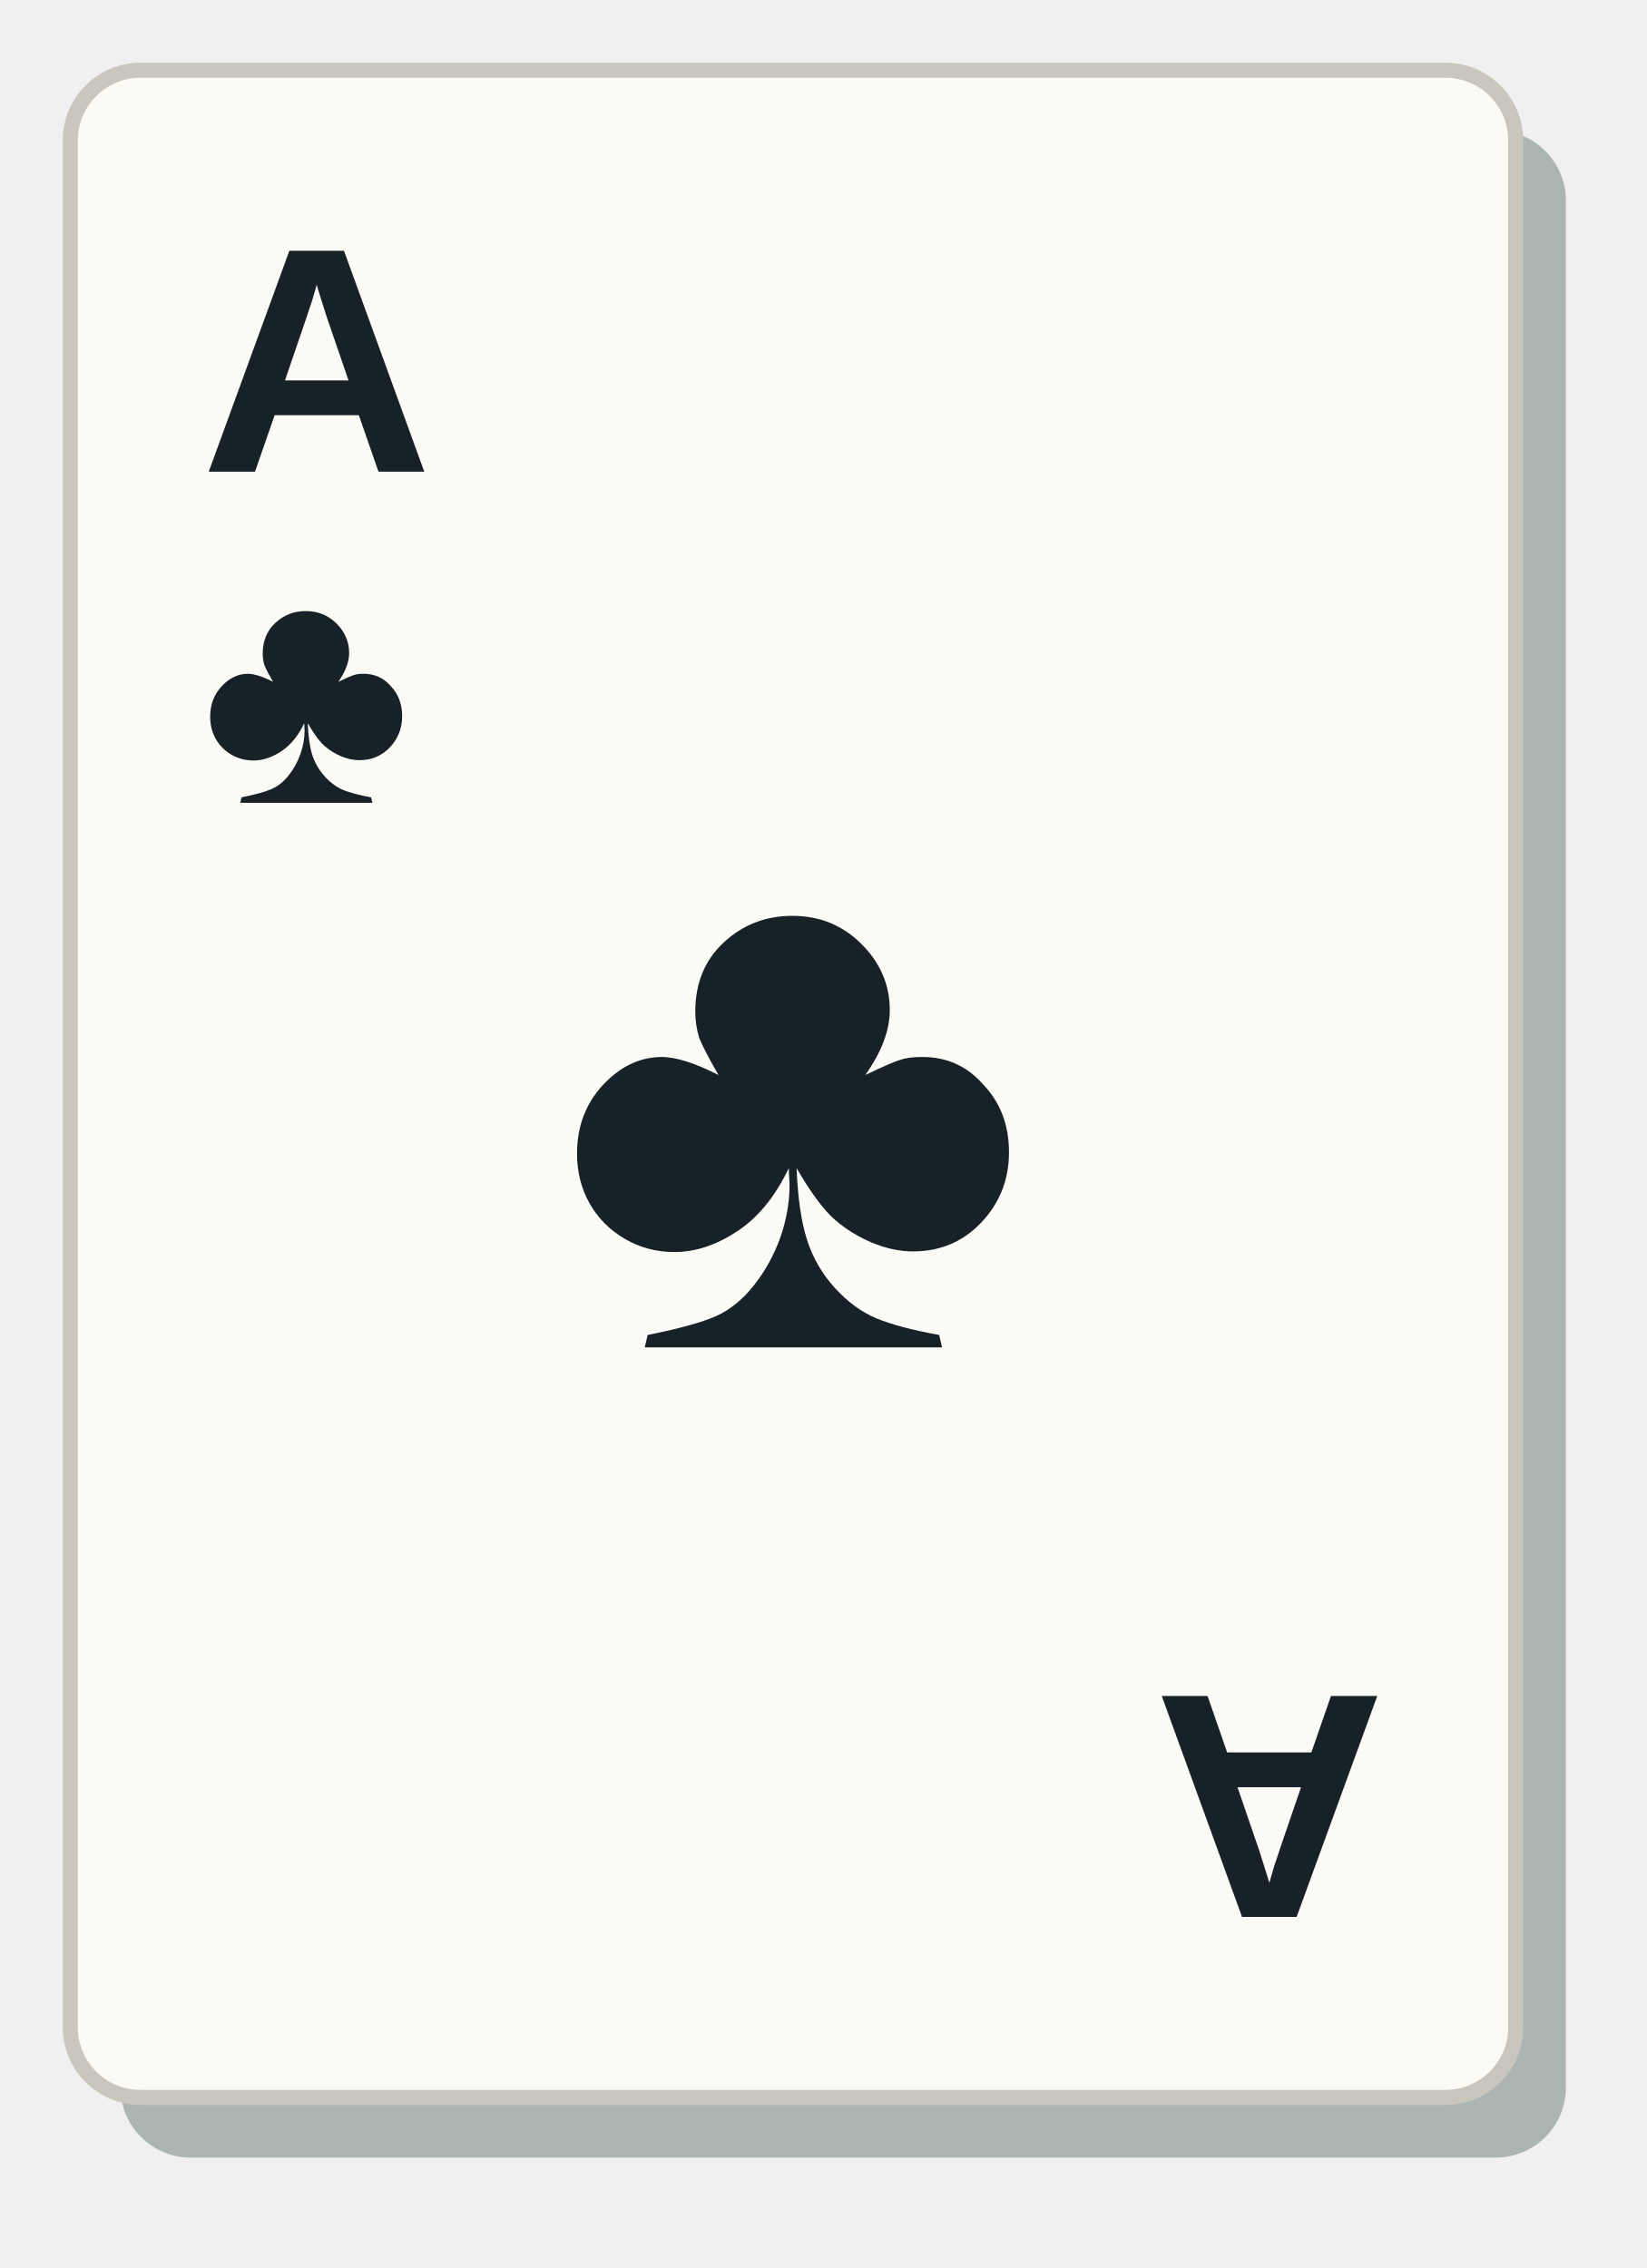
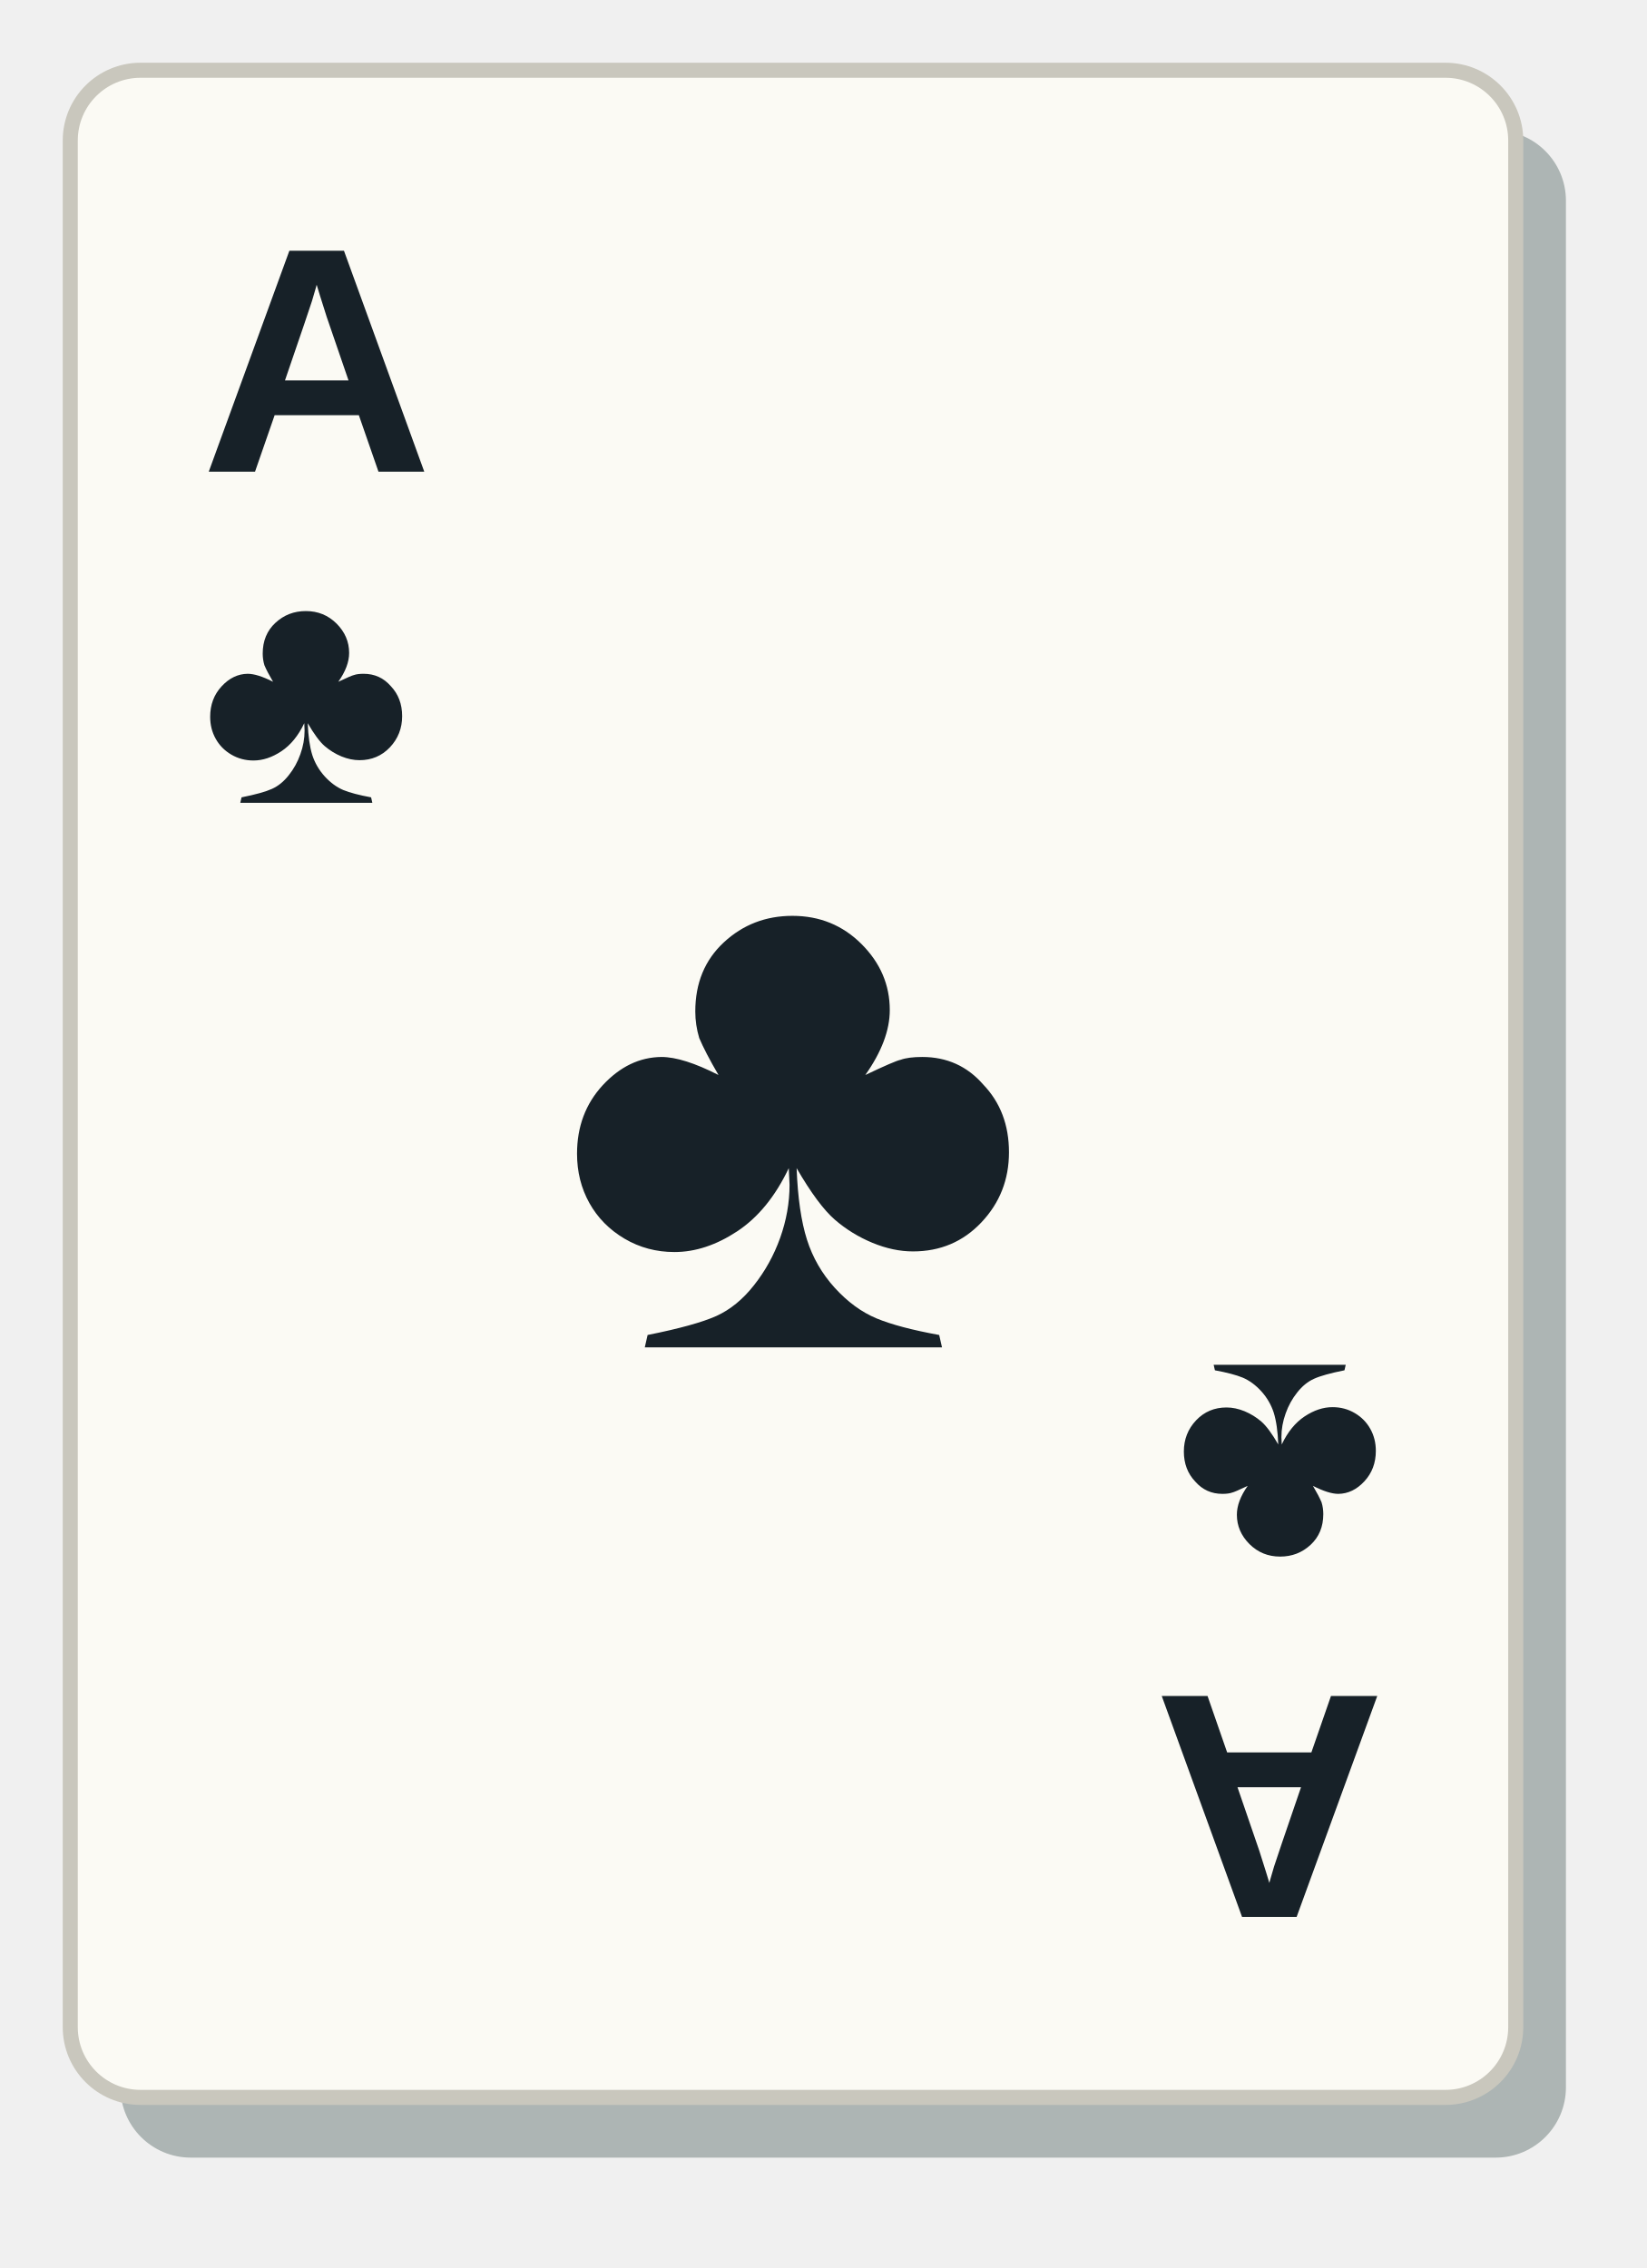
<svg xmlns="http://www.w3.org/2000/svg" width="164" height="226" viewBox="0 0 164 226" role="img">
  <defs>
    <pattern id="back" width="12" height="12" patternUnits="userSpaceOnUse">
      <path d="M0 6L6 0L12 6L6 12Z" fill="none" stroke="#8fa1c5" stroke-width="1" />
    </pattern>
    <pattern id="felt" width="10" height="10" patternUnits="userSpaceOnUse">
      <path d="M1 2h1M6 7h1" stroke="#ffffff" stroke-opacity=".035" />
    </pattern>
  </defs>
  <rect x="0.00" y="0.00" width="1920.00" height="1080.00" rx="0" fill="none" />
  <g opacity="1">
    <rect x="12.00" y="13.00" width="144.00" height="202.00" rx="7" fill="#001e18" opacity="0.28" />
    <rect x="7.00" y="7.00" width="144.00" height="202.00" rx="7" fill="#fbfaf4" stroke="#c9c7bd" stroke-width="1.5" />
    <text x="20.00" y="47.00" font-family="Liberation Sans" font-size="32" font-weight="700" fill="#172128" text-anchor="start" opacity="1" xml:space="preserve">A</text>
    <text x="20.00" y="80.00" font-family="Liberation Sans" font-size="32" font-weight="400" fill="#172128" text-anchor="start" opacity="1" xml:space="preserve">♣</text>
-     <text x="79.00" y="134.26" font-family="Liberation Sans" font-size="72" font-weight="400" fill="#172128" text-anchor="middle" opacity="1" xml:space="preserve">♣</text>
    <g transform="rotate(180 79.0 108.0)">
      <text x="20.00" y="47.00" font-family="Liberation Sans" font-size="32" font-weight="700" fill="#172128" text-anchor="start" opacity="1" xml:space="preserve">A</text>
+       <text x="20.00" y="80.00" font-family="Liberation Sans" font-size="32" font-weight="400" fill="#172128" text-anchor="start" opacity="1" xml:space="preserve">♣</text>
    </g>
+     <text x="79.00" y="134.26" font-family="Liberation Sans" font-size="72" font-weight="400" fill="#172128" text-anchor="middle" opacity="1" xml:space="preserve">♣</text>
  </g>
</svg>
